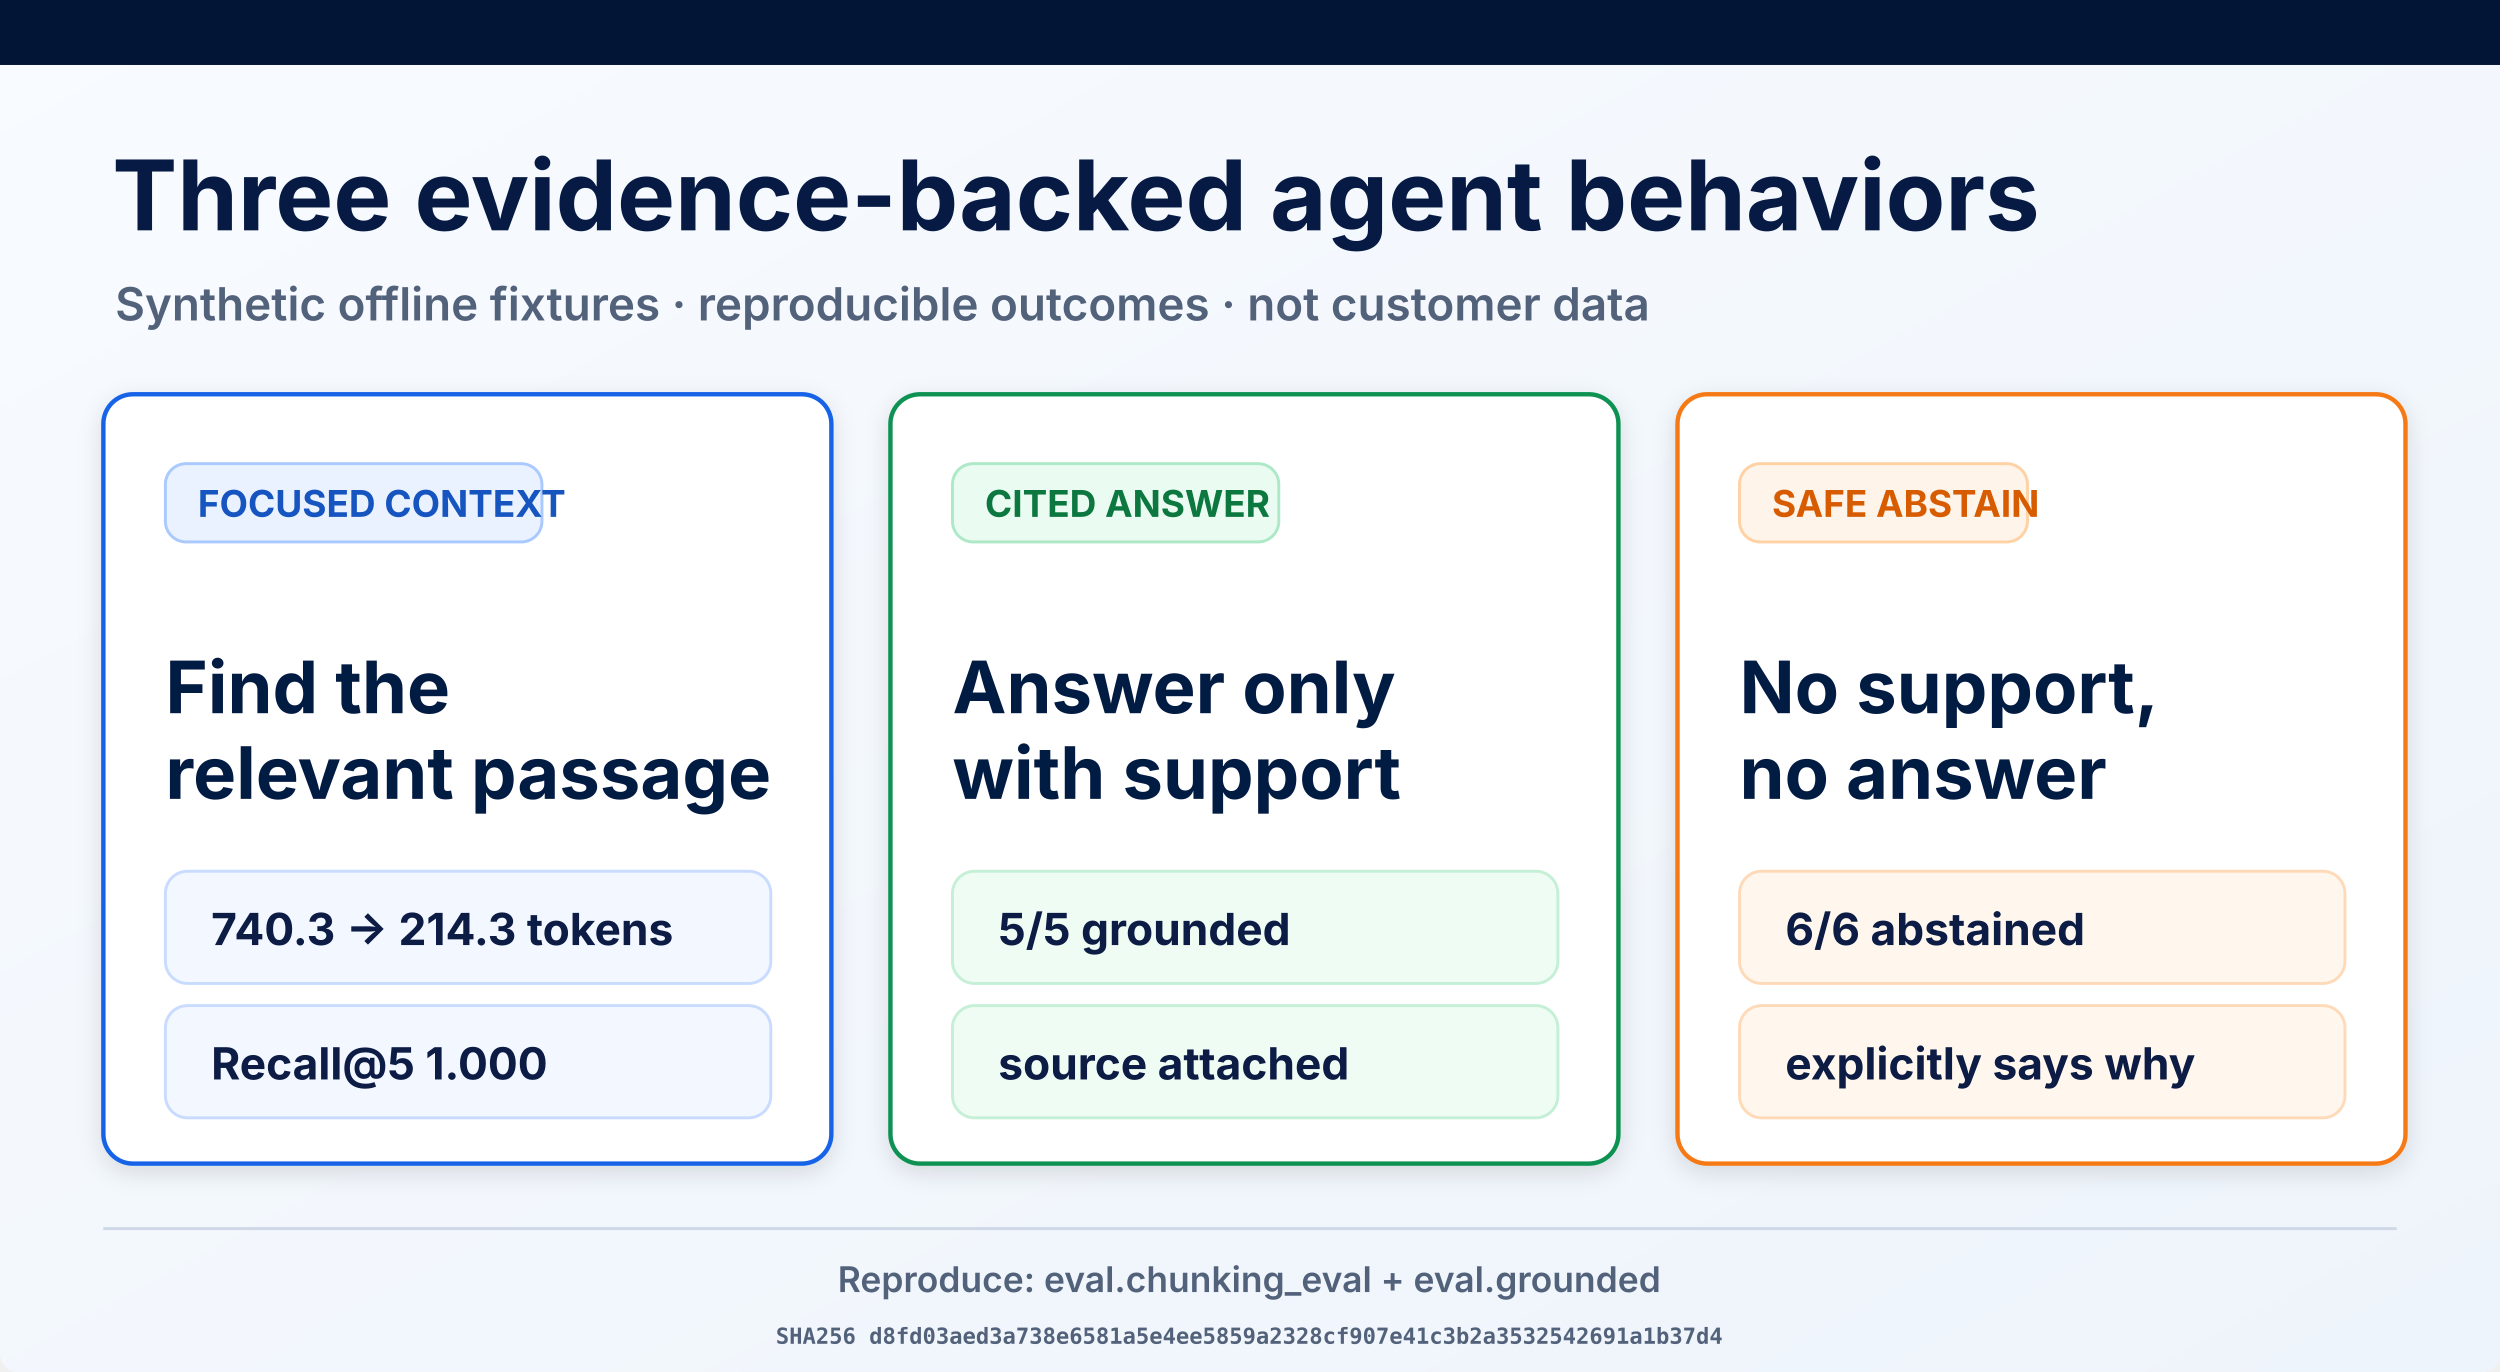
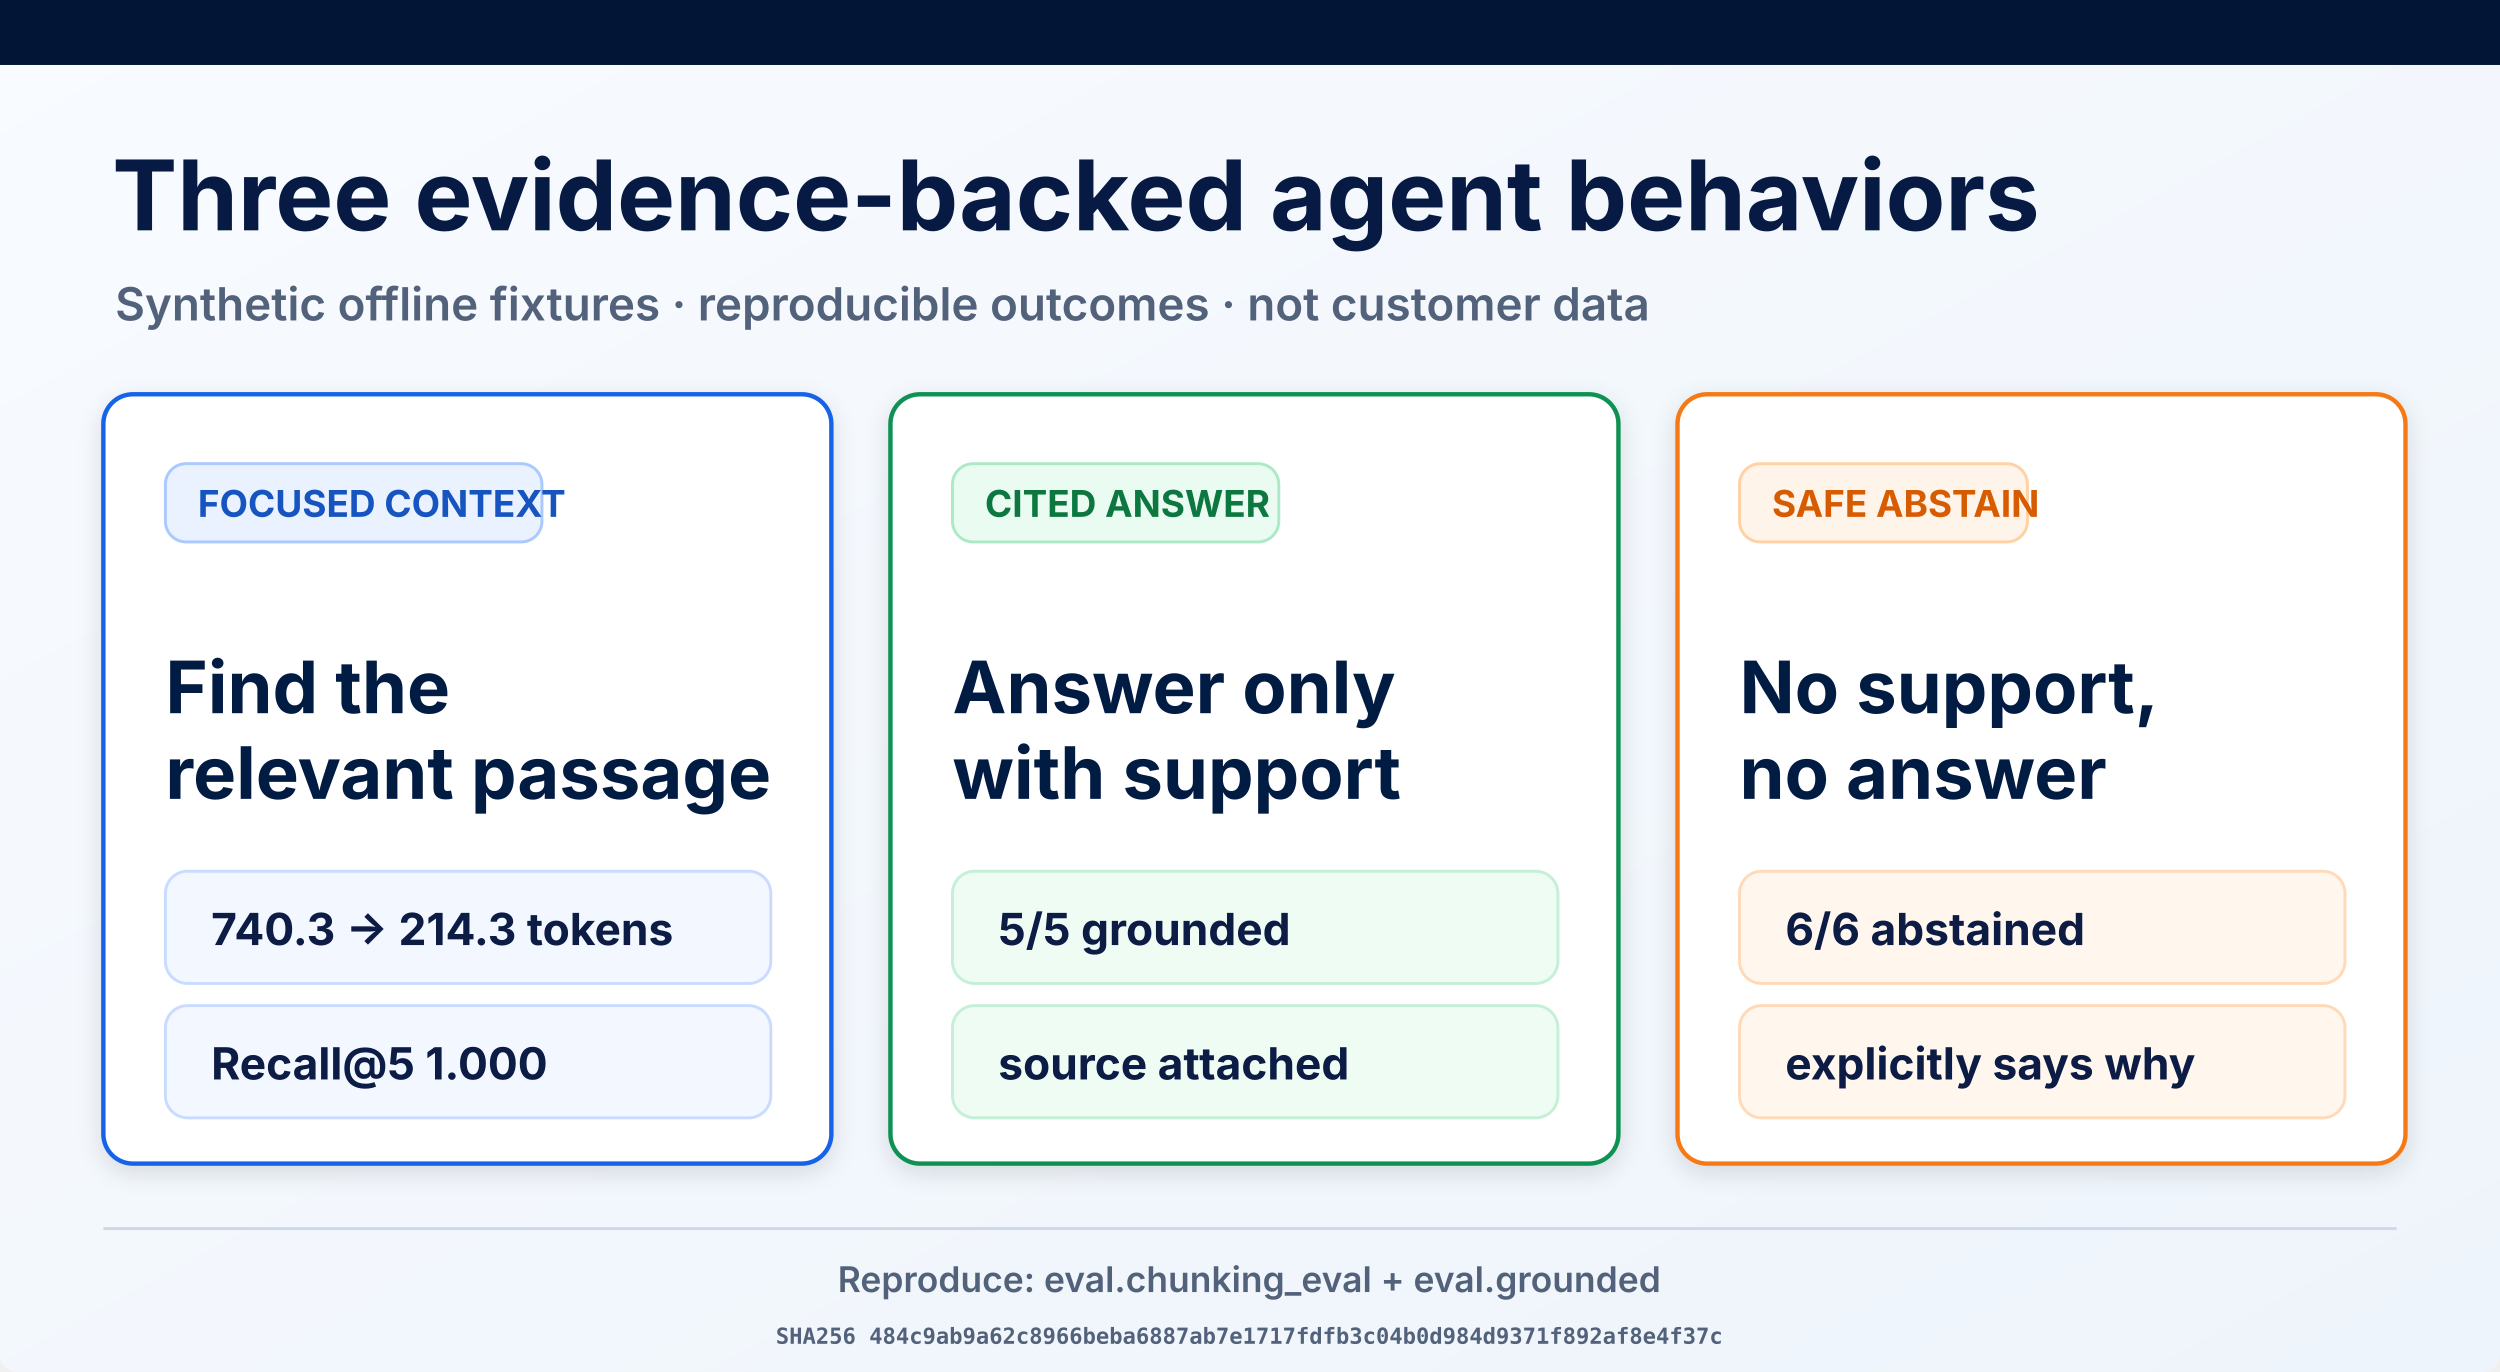
<svg xmlns="http://www.w3.org/2000/svg" width="1693" height="929" viewBox="0 0 1693 929" role="img" aria-labelledby="title desc">
  <defs>
    <linearGradient id="page" x1="0" y1="0" x2="1" y2="1">
      <stop offset="0" stop-color="#f8fbff" />
      <stop offset="1" stop-color="#eef4fb" />
    </linearGradient>
    <filter id="shadow" x="-10%" y="-10%" width="120%" height="130%">
      <feDropShadow dx="0" dy="5" stdDeviation="8" flood-opacity=".12" />
    </filter>
  </defs>
  <rect width="1693" height="929" rx="12" fill="url(#page)" />
  <rect width="1693" height="44" fill="#021536" />
  <text x="76" y="156" font-family="Inter, Arial, sans-serif" font-size="66" font-weight="700" fill="#061a43">Three evidence-backed agent behaviors</text>
  <text x="78" y="217" font-family="Inter, Arial, sans-serif" font-size="31" font-weight="600" fill="#53627b">Synthetic offline fixtures · reproducible outcomes · not customer data</text>
  <g filter="url(#shadow)">
    <rect x="70" y="267" width="493" height="521" rx="20" fill="#fff" stroke="#1763e8" stroke-width="3" />
    <rect x="112" y="314" width="255" height="53" rx="14" fill="#eaf2ff" stroke="#a9c9ff" stroke-width="2" />
    <text x="134" y="350" font-family="Inter, Arial, sans-serif" font-size="25" font-weight="700" fill="#1554c0">FOCUSED CONTEXT</text>
    <text x="112" y="483" font-family="Inter, Arial, sans-serif" font-size="49" font-weight="700" fill="#061a43">Find the</text>
    <text x="112" y="541" font-family="Inter, Arial, sans-serif" font-size="49" font-weight="700" fill="#061a43">relevant passage</text>
    <rect x="112" y="590" width="410" height="76" rx="15" fill="#f3f7ff" stroke="#c9dcff" stroke-width="2" />
    <text x="143" y="640" font-family="Inter, Arial, sans-serif" font-size="30" font-weight="700" fill="#0a1b44">740.3 → 214.3 tokens</text>
    <rect x="112" y="681" width="410" height="76" rx="15" fill="#f3f7ff" stroke="#c9dcff" stroke-width="2" />
    <text x="143" y="731" font-family="Inter, Arial, sans-serif" font-size="30" font-weight="700" fill="#0a1b44">Recall@5 1.000</text>
  </g>
  <g filter="url(#shadow)">
    <rect x="603" y="267" width="493" height="521" rx="20" fill="#fff" stroke="#109252" stroke-width="3" />
    <rect x="645" y="314" width="221" height="53" rx="14" fill="#eafbf1" stroke="#ade9c7" stroke-width="2" />
    <text x="667" y="350" font-family="Inter, Arial, sans-serif" font-size="25" font-weight="700" fill="#08773f">CITED ANSWER</text>
    <text x="645" y="483" font-family="Inter, Arial, sans-serif" font-size="49" font-weight="700" fill="#061a43">Answer only</text>
    <text x="645" y="541" font-family="Inter, Arial, sans-serif" font-size="49" font-weight="700" fill="#061a43">with support</text>
    <rect x="645" y="590" width="410" height="76" rx="15" fill="#effcf4" stroke="#c5efd6" stroke-width="2" />
    <text x="676" y="640" font-family="Inter, Arial, sans-serif" font-size="30" font-weight="700" fill="#0a1b44">5/5 grounded</text>
    <rect x="645" y="681" width="410" height="76" rx="15" fill="#effcf4" stroke="#c5efd6" stroke-width="2" />
    <text x="676" y="731" font-family="Inter, Arial, sans-serif" font-size="30" font-weight="700" fill="#0a1b44">source attached</text>
  </g>
  <g filter="url(#shadow)">
    <rect x="1136" y="267" width="493" height="521" rx="20" fill="#fff" stroke="#f57a19" stroke-width="3" />
    <rect x="1178" y="314" width="195" height="53" rx="14" fill="#fff4e9" stroke="#ffd1a4" stroke-width="2" />
    <text x="1200" y="350" font-family="Inter, Arial, sans-serif" font-size="25" font-weight="700" fill="#d75c06">SAFE ABSTAIN</text>
    <text x="1178" y="483" font-family="Inter, Arial, sans-serif" font-size="49" font-weight="700" fill="#061a43">No support,</text>
    <text x="1178" y="541" font-family="Inter, Arial, sans-serif" font-size="49" font-weight="700" fill="#061a43">no answer</text>
    <rect x="1178" y="590" width="410" height="76" rx="15" fill="#fff7ee" stroke="#ffdab9" stroke-width="2" />
    <text x="1209" y="640" font-family="Inter, Arial, sans-serif" font-size="30" font-weight="700" fill="#0a1b44">6/6 abstained</text>
    <rect x="1178" y="681" width="410" height="76" rx="15" fill="#fff7ee" stroke="#ffdab9" stroke-width="2" />
    <text x="1209" y="731" font-family="Inter, Arial, sans-serif" font-size="30" font-weight="700" fill="#0a1b44">explicitly says why</text>
  </g>
  <line x1="70" y1="832" x2="1623" y2="832" stroke="#ced8e7" stroke-width="2" />
  <text x="846" y="875" text-anchor="middle" font-family="Inter, Arial, sans-serif" font-size="24" font-weight="600" fill="#53627b">Reproduce: eval.chunking_eval + eval.grounded</text>
-   <text x="846" y="910" text-anchor="middle" font-family="ui-monospace, monospace" font-size="15" font-weight="600" fill="#53627b">SHA256 d8fd03aed3a738e6581a5e4ee5859a2328cf907e41c3b2a3532542691a1b37d4</text>
+   <text x="846" y="910" text-anchor="middle" font-family="ui-monospace, monospace" font-size="15" font-weight="600" fill="#53627b">SHA256 484c9ab9a62c8966beba6887ab7e1717fdfb3c04b0d984d9371f892af8e4f37c</text>
</svg>
